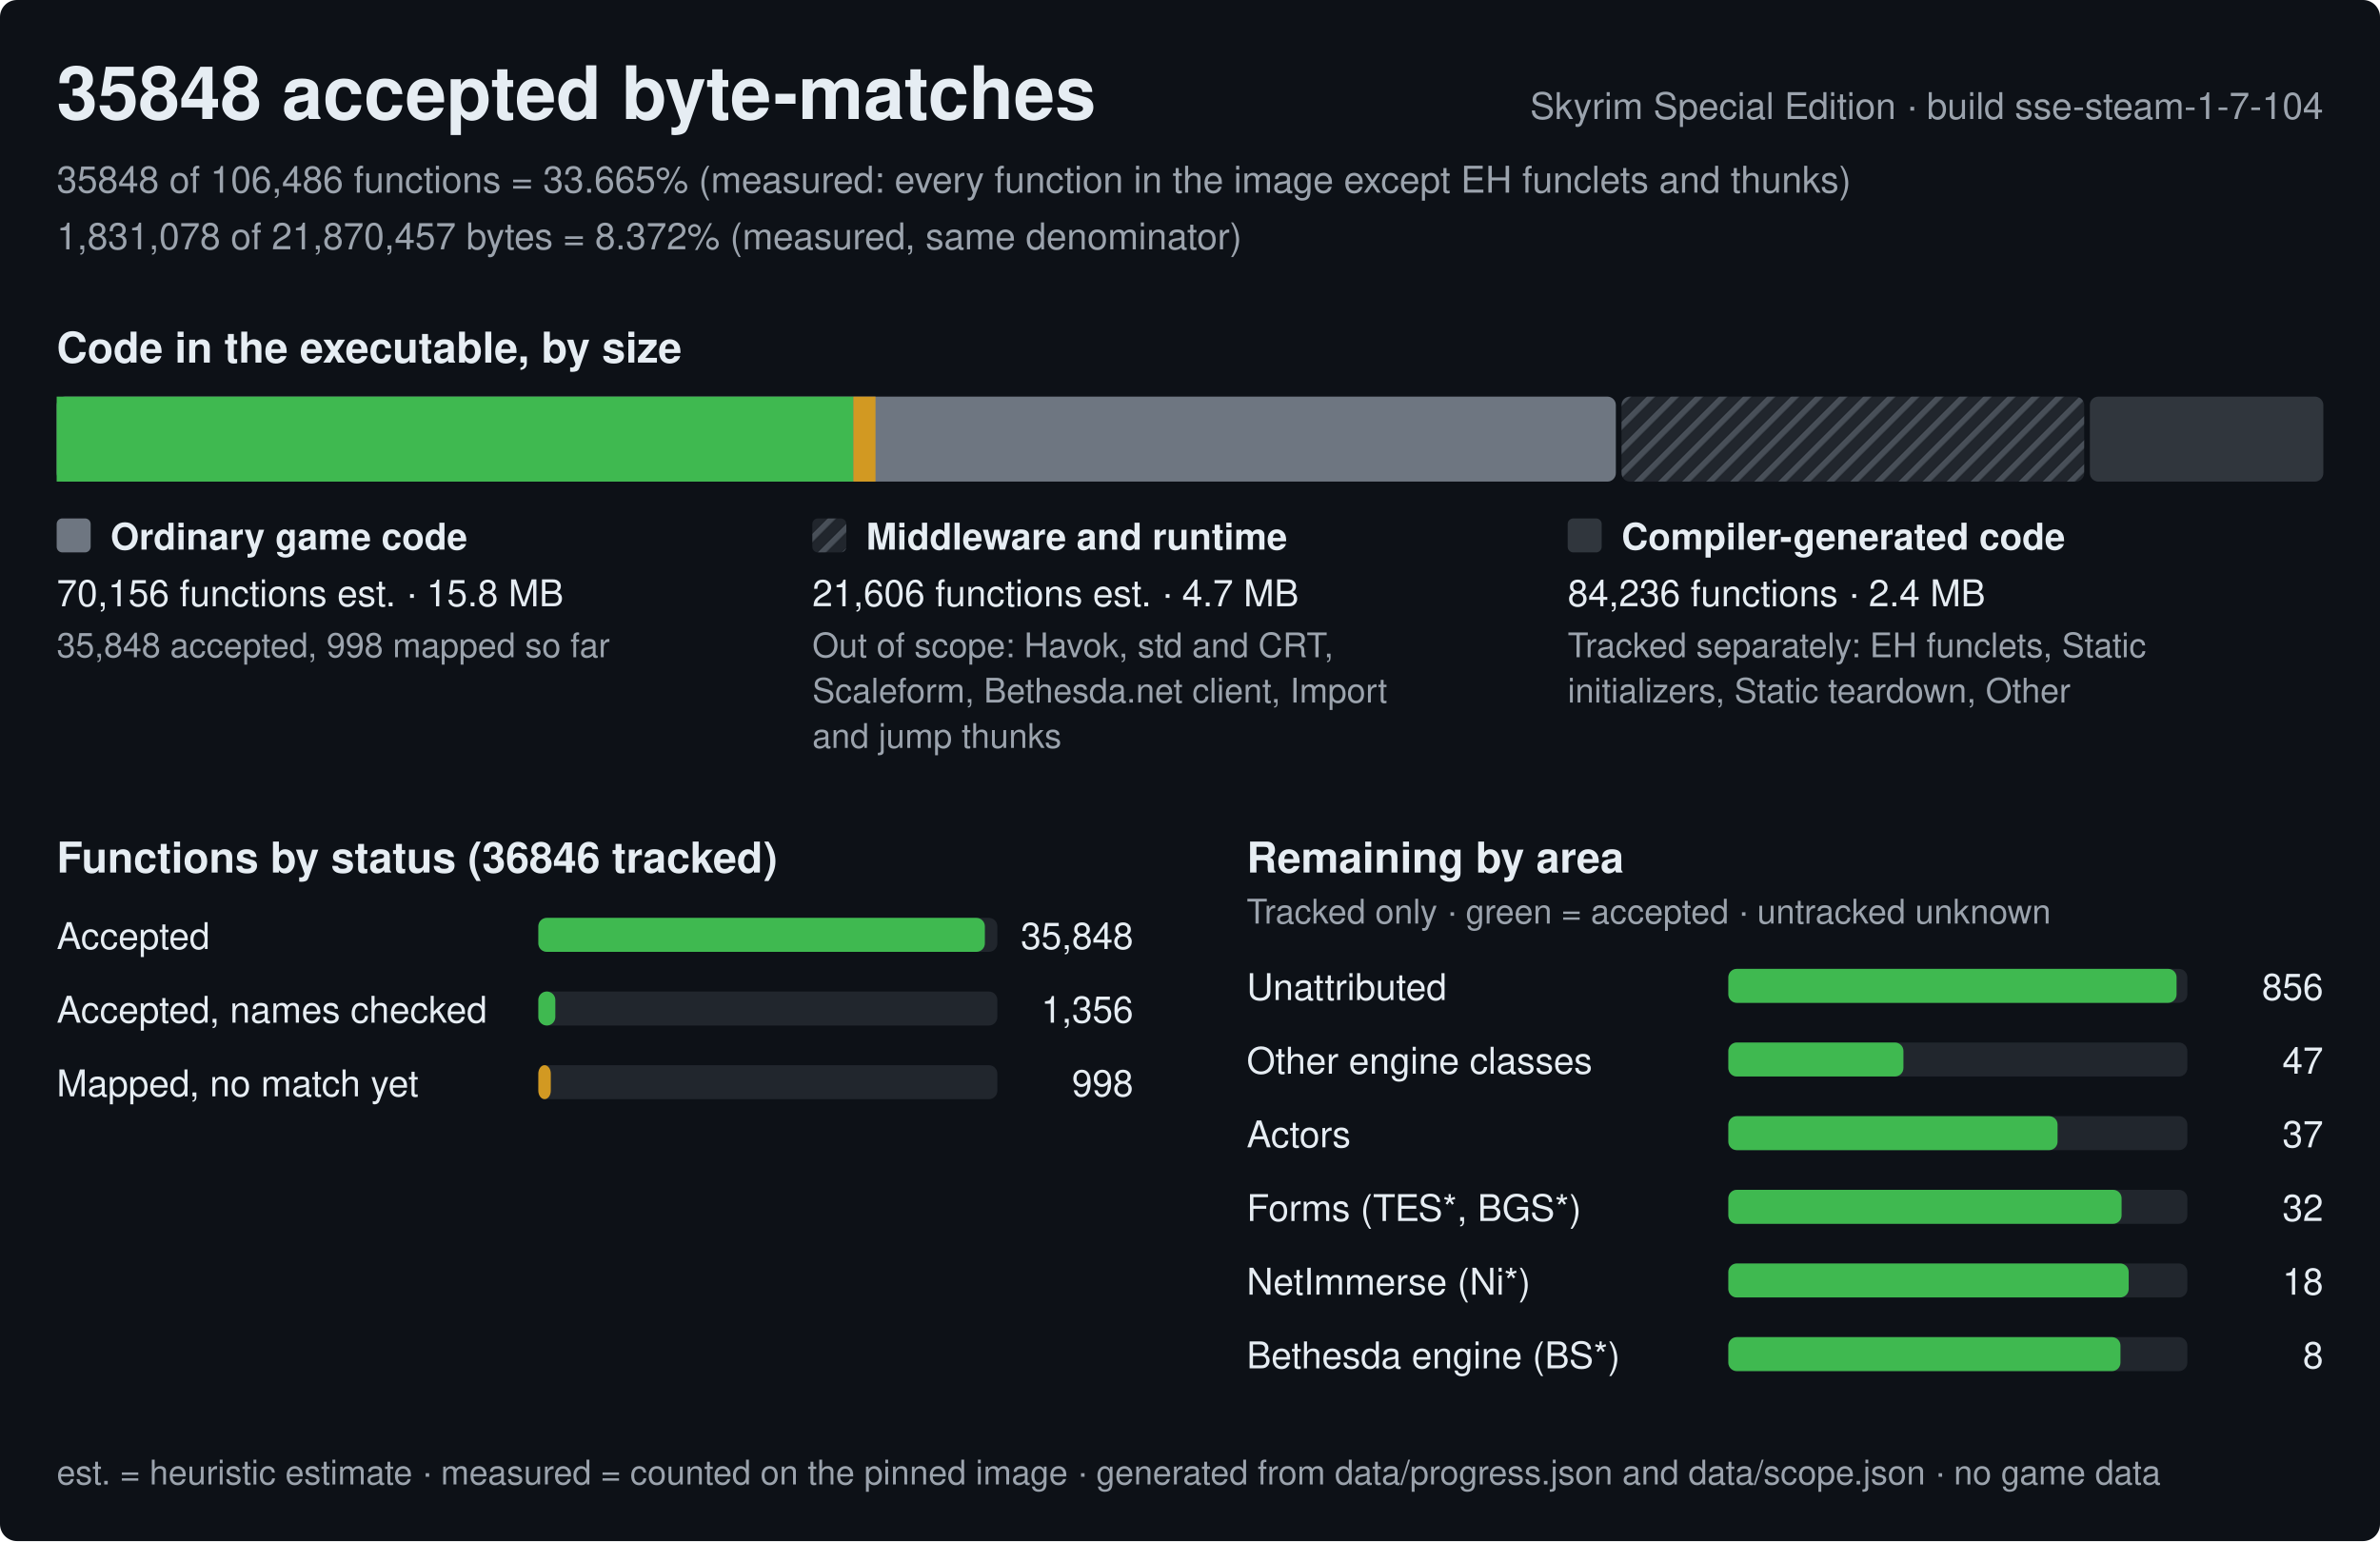
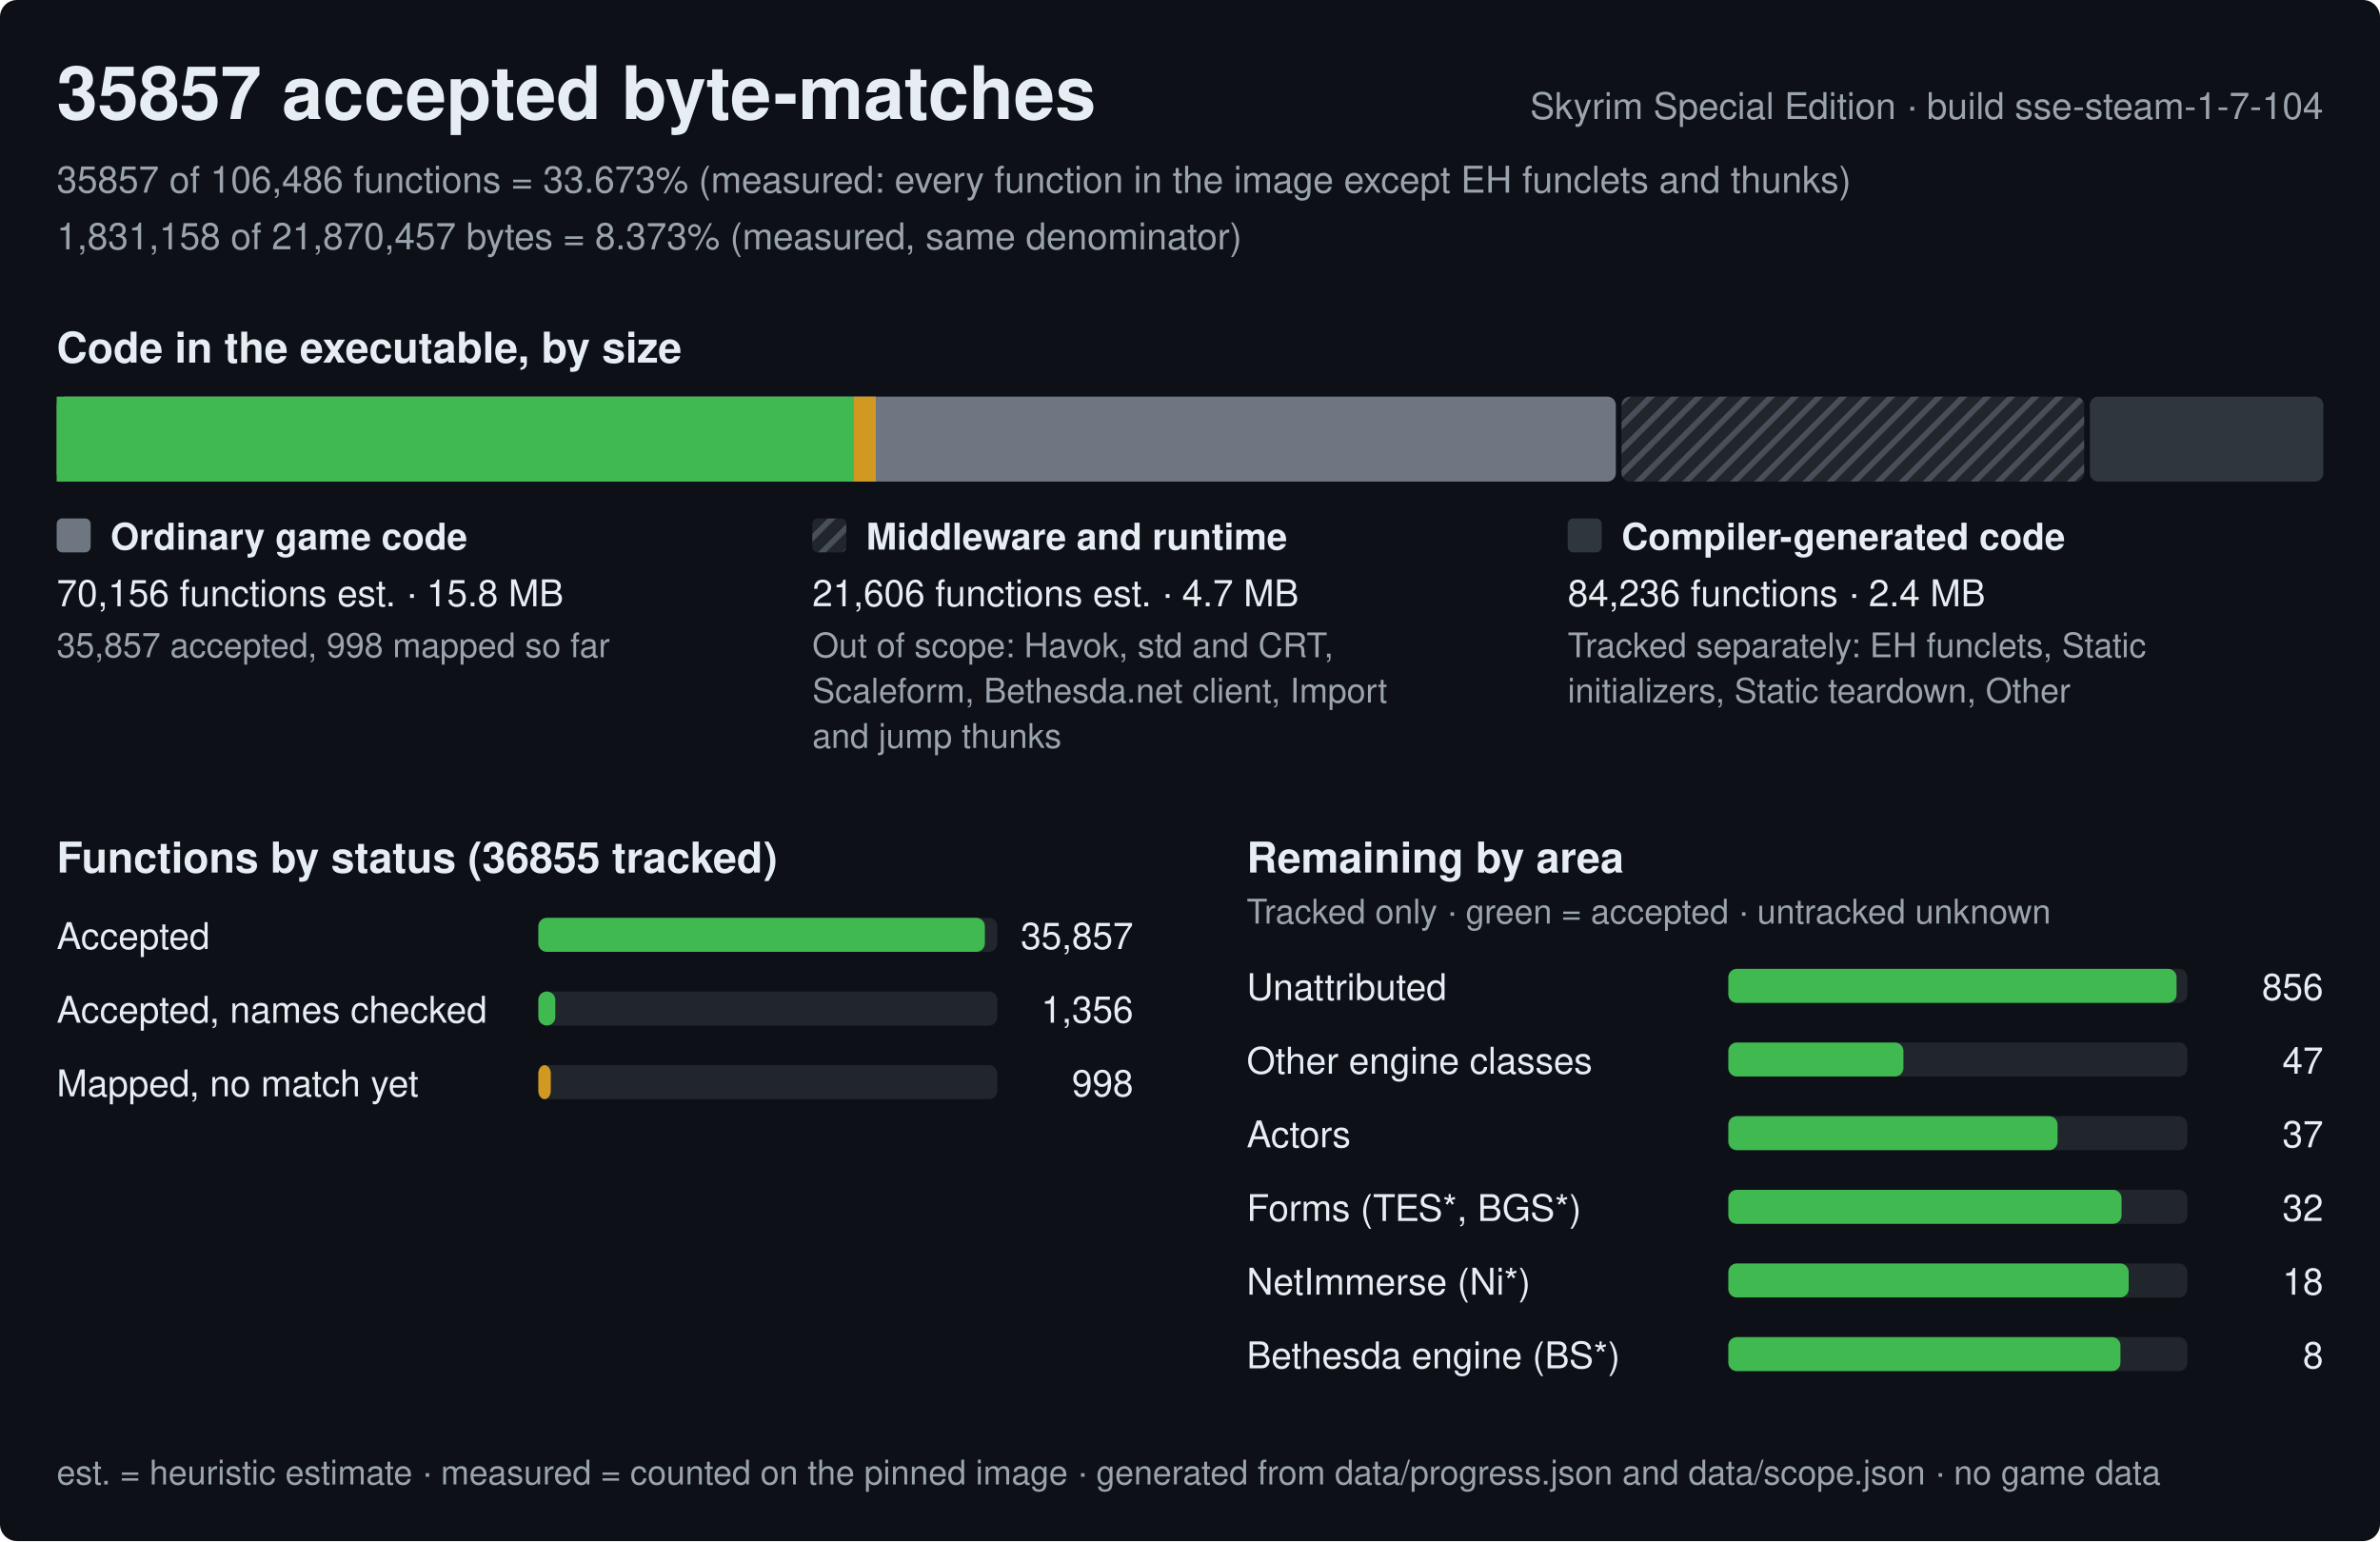
<svg xmlns="http://www.w3.org/2000/svg" width="840" height="544" viewBox="0 0 840 544" role="img" aria-label="Progress of the Skyrim Special Edition byte-matching reconstruction, build sse-steam-1-7-104">
  <style>text{font-family:-apple-system,BlinkMacSystemFont,'Segoe UI',Helvetica,Arial,sans-serif;fill:#e6edf3;white-space:pre}.h{font-size:26px;font-weight:600}.st{font-size:15px;font-weight:600}.lb{font-size:13px;font-weight:600}.bl{font-size:12px;font-weight:600;stroke:#0d1117;stroke-width:3px;paint-order:stroke;stroke-linejoin:round}.rl{font-size:13px}.fn{font-size:12px;fill:#9ba3ad}.mu{fill:#9ba3ad}</style>
  <defs>
    <pattern id="hx" width="6" height="6" patternUnits="userSpaceOnUse" patternTransform="rotate(45)">
      <rect width="6" height="6" fill="#21262d" />
      <rect width="2" height="6" fill="#484f58" />
    </pattern>
  </defs>
  <rect width="840" height="544" rx="6" fill="#0d1117" />
-   <text x="20" y="42" class="h">35848 accepted byte-matches</text>
+   <text x="20" y="42" class="h">35857 accepted byte-matches</text>
  <text x="820" y="42" class="rl mu" text-anchor="end">Skyrim Special Edition · build sse-steam-1-7-104</text>
-   <text x="20" y="68" class="rl mu">35848 of 106,486 functions = 33.665% (measured: every function in the image except EH funclets and thunks)</text>
-   <text x="20" y="88" class="rl mu">1,831,078 of 21,870,457 bytes = 8.372% (measured, same denominator)</text>
+   <text x="20" y="68" class="rl mu">35857 of 106,486 functions = 33.673% (measured: every function in the image except EH funclets and thunks)</text>
+   <text x="20" y="88" class="rl mu">1,831,158 of 21,870,457 bytes = 8.373% (measured, same denominator)</text>
  <text x="20" y="128" class="st">Code in the executable, by size</text>
  <rect x="20" y="140" width="550.3" height="30" rx="3" fill="#6e7681" />
-   <rect x="20" y="140" width="281.2" height="30" fill="#3fb950" />
-   <rect x="301.2" y="140" width="7.8" height="30" fill="#d29922" />
+   <rect x="20" y="140" width="281.3" height="30" fill="#3fb950" />
+   <rect x="301.3" y="140" width="7.8" height="30" fill="#d29922" />
  <rect x="572.3" y="140" width="163.3" height="30" rx="3" fill="url(#hx)" />
  <rect x="737.6" y="140" width="82.4" height="30" rx="3" fill="#30363d" />
  <rect x="20" y="183" width="12" height="12" rx="2" fill="#6e7681" />
  <text x="39" y="194" class="lb">Ordinary game code</text>
  <text x="20" y="214" class="rl">70,156 functions est. · 15.8 MB</text>
-   <text x="20" y="232" class="fn">35,848 accepted, 998 mapped so far</text>
+   <text x="20" y="232" class="fn">35,857 accepted, 998 mapped so far</text>
  <rect x="286.7" y="183" width="12" height="12" rx="2" fill="url(#hx)" />
  <text x="305.7" y="194" class="lb">Middleware and runtime</text>
  <text x="286.7" y="214" class="rl">21,606 functions est. · 4.7 MB</text>
  <text x="286.7" y="232" class="fn">Out of scope: Havok, std and CRT,</text>
  <text x="286.7" y="248" class="fn">Scaleform, Bethesda.net client, Import</text>
  <text x="286.7" y="264" class="fn">and jump thunks</text>
  <rect x="553.3" y="183" width="12" height="12" rx="2" fill="#30363d" />
  <text x="572.3" y="194" class="lb">Compiler-generated code</text>
  <text x="553.3" y="214" class="rl">84,236 functions · 2.4 MB</text>
  <text x="553.3" y="232" class="fn">Tracked separately: EH funclets, Static</text>
  <text x="553.3" y="248" class="fn">initializers, Static teardown, Other</text>
-   <text x="20" y="308" class="st">Functions by status (36846 tracked)</text>
+   <text x="20" y="308" class="st">Functions by status (36855 tracked)</text>
  <text x="20" y="335" class="rl">Accepted</text>
  <rect x="190" y="324" width="162.0" height="12" rx="3" fill="#21262d" />
  <rect x="190" y="324" width="157.6" height="12" rx="3" fill="#3fb950" />
-   <text x="400.0" y="335" class="rl" text-anchor="end">35,848</text>
+   <text x="400.0" y="335" class="rl" text-anchor="end">35,857</text>
  <text x="20" y="361" class="rl">Accepted, names checked</text>
  <rect x="190" y="350" width="162.0" height="12" rx="3" fill="#21262d" />
  <rect x="190" y="350" width="6" height="12" rx="3" fill="#3fb950" />
  <text x="400.0" y="361" class="rl" text-anchor="end">1,356</text>
  <text x="20" y="387" class="rl">Mapped, no match yet</text>
  <rect x="190" y="376" width="162.0" height="12" rx="3" fill="#21262d" />
  <rect x="190" y="376" width="4.4" height="12" rx="3" fill="#d29922" />
  <text x="400.0" y="387" class="rl" text-anchor="end">998</text>
  <text x="440.0" y="308" class="st">Remaining by area</text>
  <text x="440.0" y="326" class="fn">Tracked only · green = accepted · untracked unknown</text>
  <text x="440.0" y="353" class="rl">Unattributed</text>
  <rect x="610.0" y="342" width="162.0" height="12" rx="3" fill="#21262d" />
  <rect x="610.0" y="342" width="158.2" height="12" rx="3" fill="#3fb950" />
  <text x="820.0" y="353" class="rl" text-anchor="end">856</text>
  <text x="440.0" y="379" class="rl">Other engine classes</text>
  <rect x="610.0" y="368" width="162.0" height="12" rx="3" fill="#21262d" />
  <rect x="610.0" y="368" width="61.8" height="12" rx="3" fill="#3fb950" />
  <text x="820.0" y="379" class="rl" text-anchor="end">47</text>
  <text x="440.0" y="405" class="rl">Actors</text>
  <rect x="610.0" y="394" width="162.0" height="12" rx="3" fill="#21262d" />
  <rect x="610.0" y="394" width="116.2" height="12" rx="3" fill="#3fb950" />
  <text x="820.0" y="405" class="rl" text-anchor="end">37</text>
  <text x="440.0" y="431" class="rl">Forms (TES*, BGS*)</text>
  <rect x="610.0" y="420" width="162.0" height="12" rx="3" fill="#21262d" />
  <rect x="610.0" y="420" width="138.8" height="12" rx="3" fill="#3fb950" />
  <text x="820.0" y="431" class="rl" text-anchor="end">32</text>
  <text x="440.0" y="457" class="rl">NetImmerse (Ni*)</text>
  <rect x="610.0" y="446" width="162.0" height="12" rx="3" fill="#21262d" />
  <rect x="610.0" y="446" width="141.3" height="12" rx="3" fill="#3fb950" />
  <text x="820.0" y="457" class="rl" text-anchor="end">18</text>
  <text x="440.0" y="483" class="rl">Bethesda engine (BS*)</text>
  <rect x="610.0" y="472" width="162.0" height="12" rx="3" fill="#21262d" />
  <rect x="610.0" y="472" width="138.4" height="12" rx="3" fill="#3fb950" />
  <text x="820.0" y="483" class="rl" text-anchor="end">8</text>
  <text x="20" y="524" class="fn">est. = heuristic estimate · measured = counted on the pinned image · generated from data/progress.json and data/scope.json · no game data</text>
</svg>
